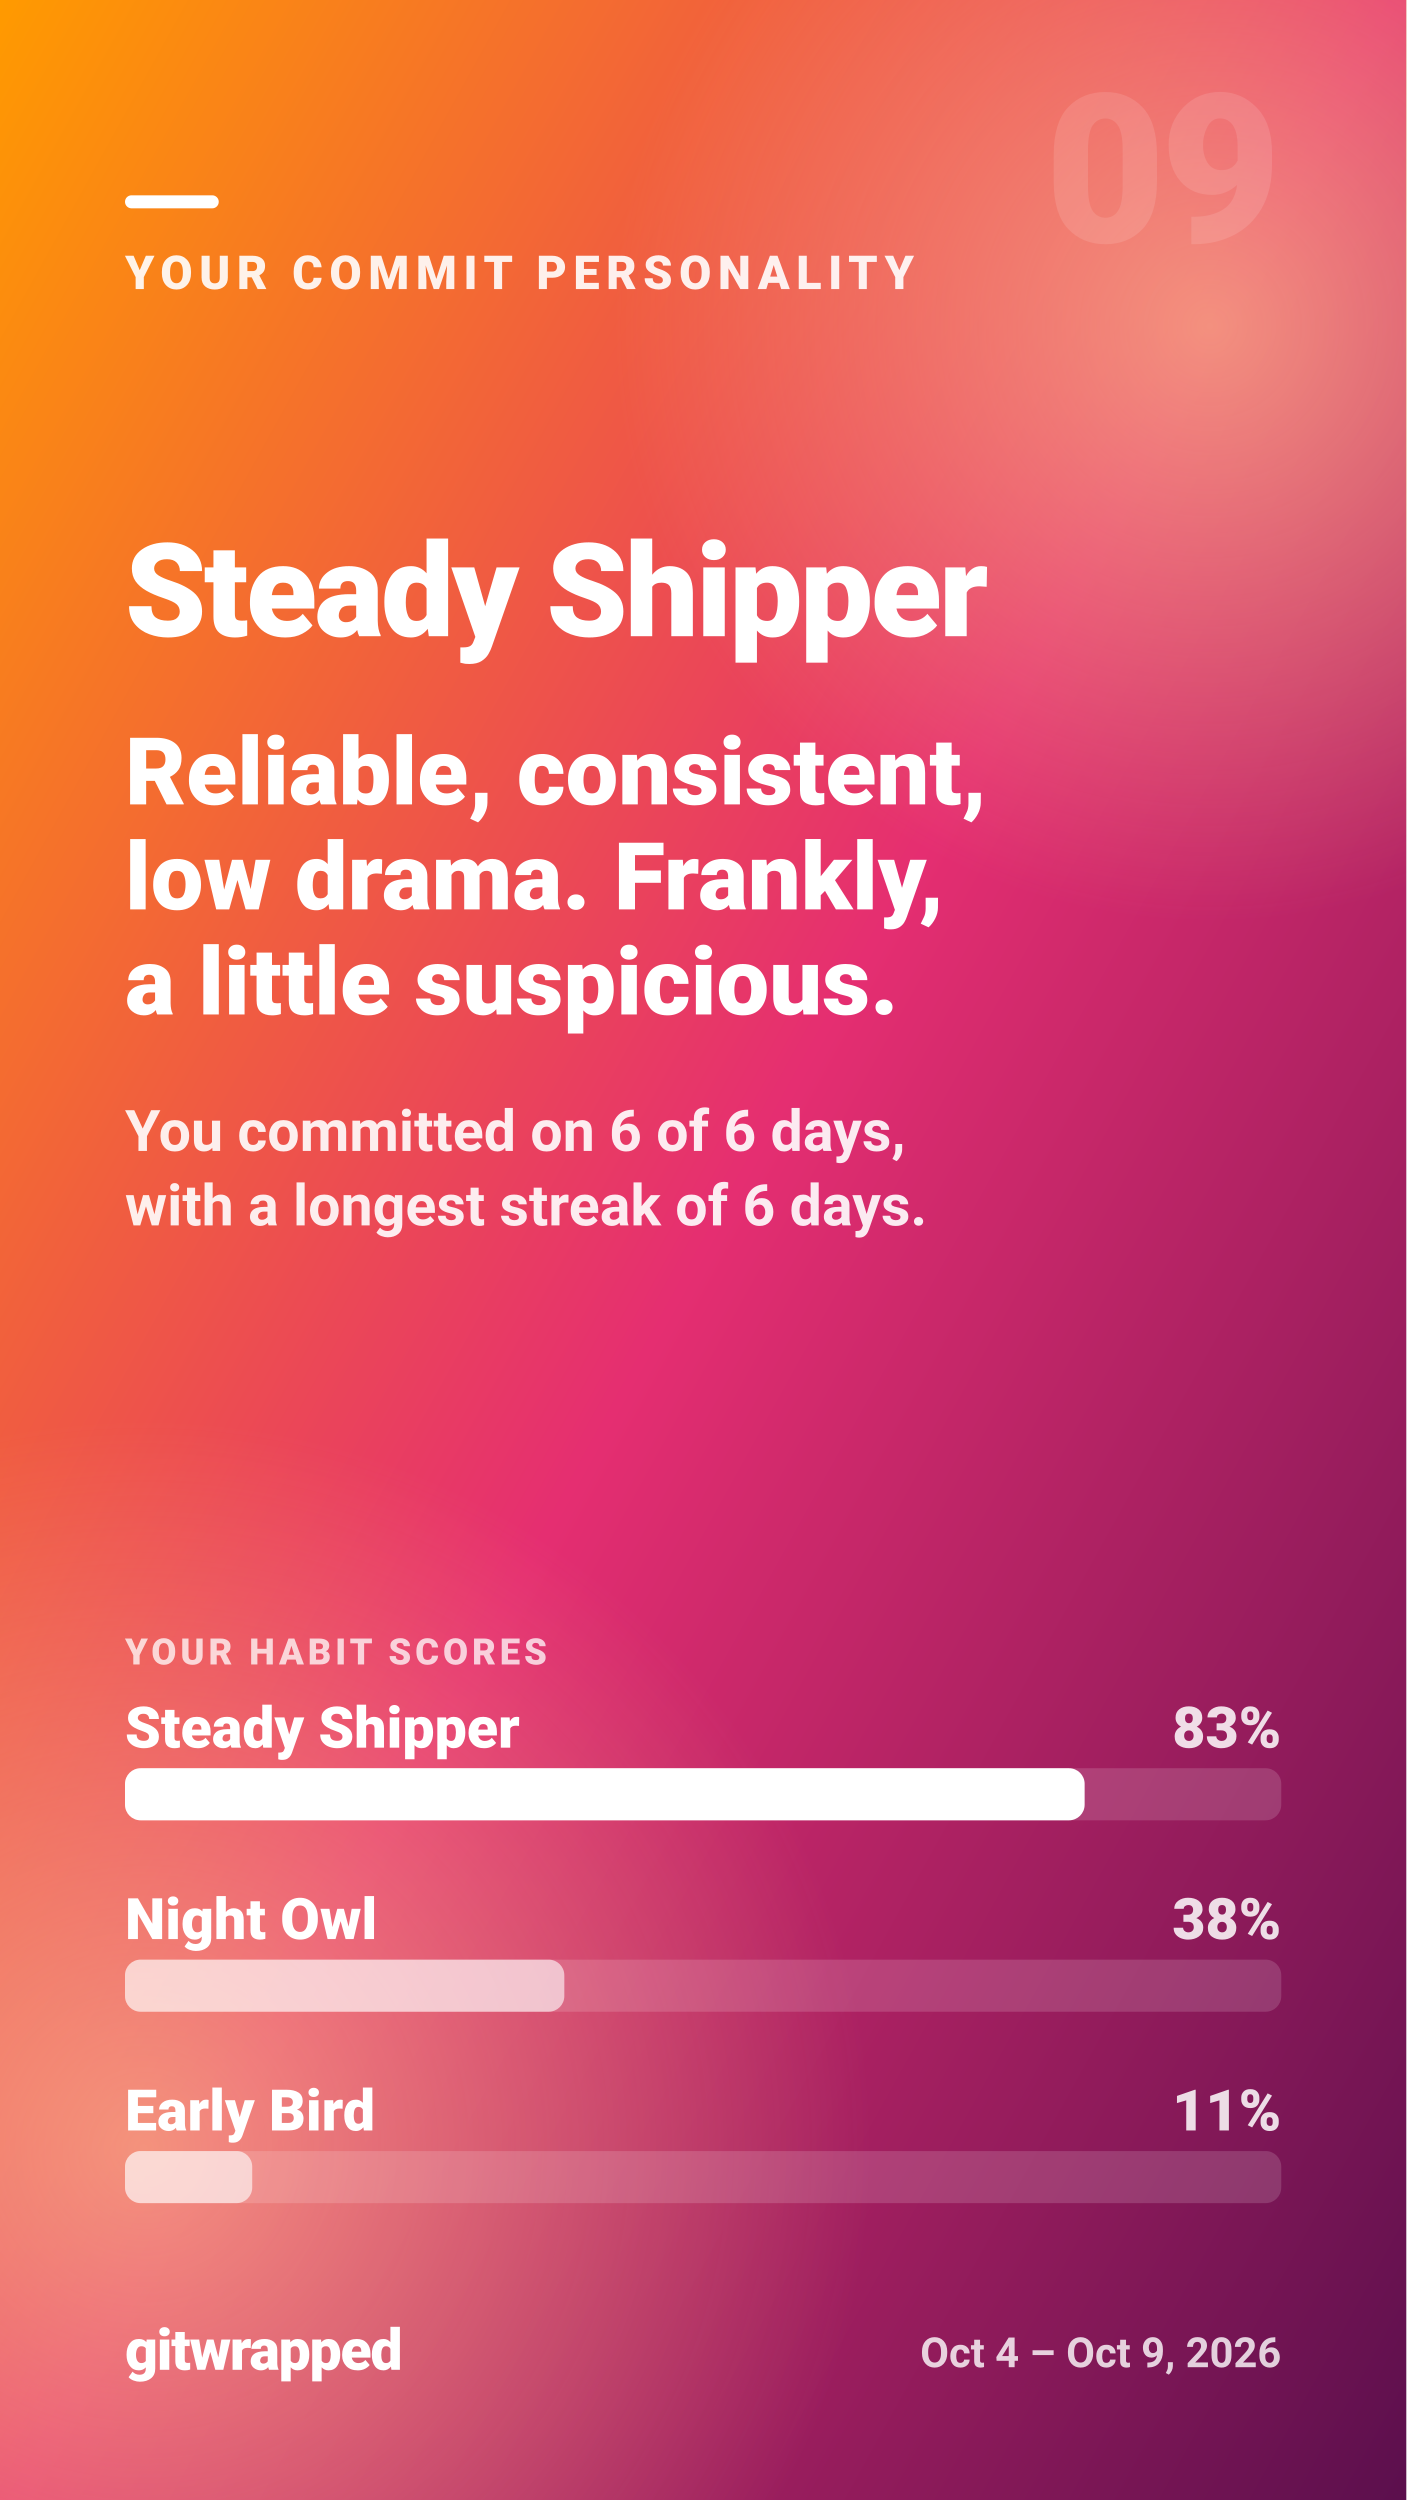
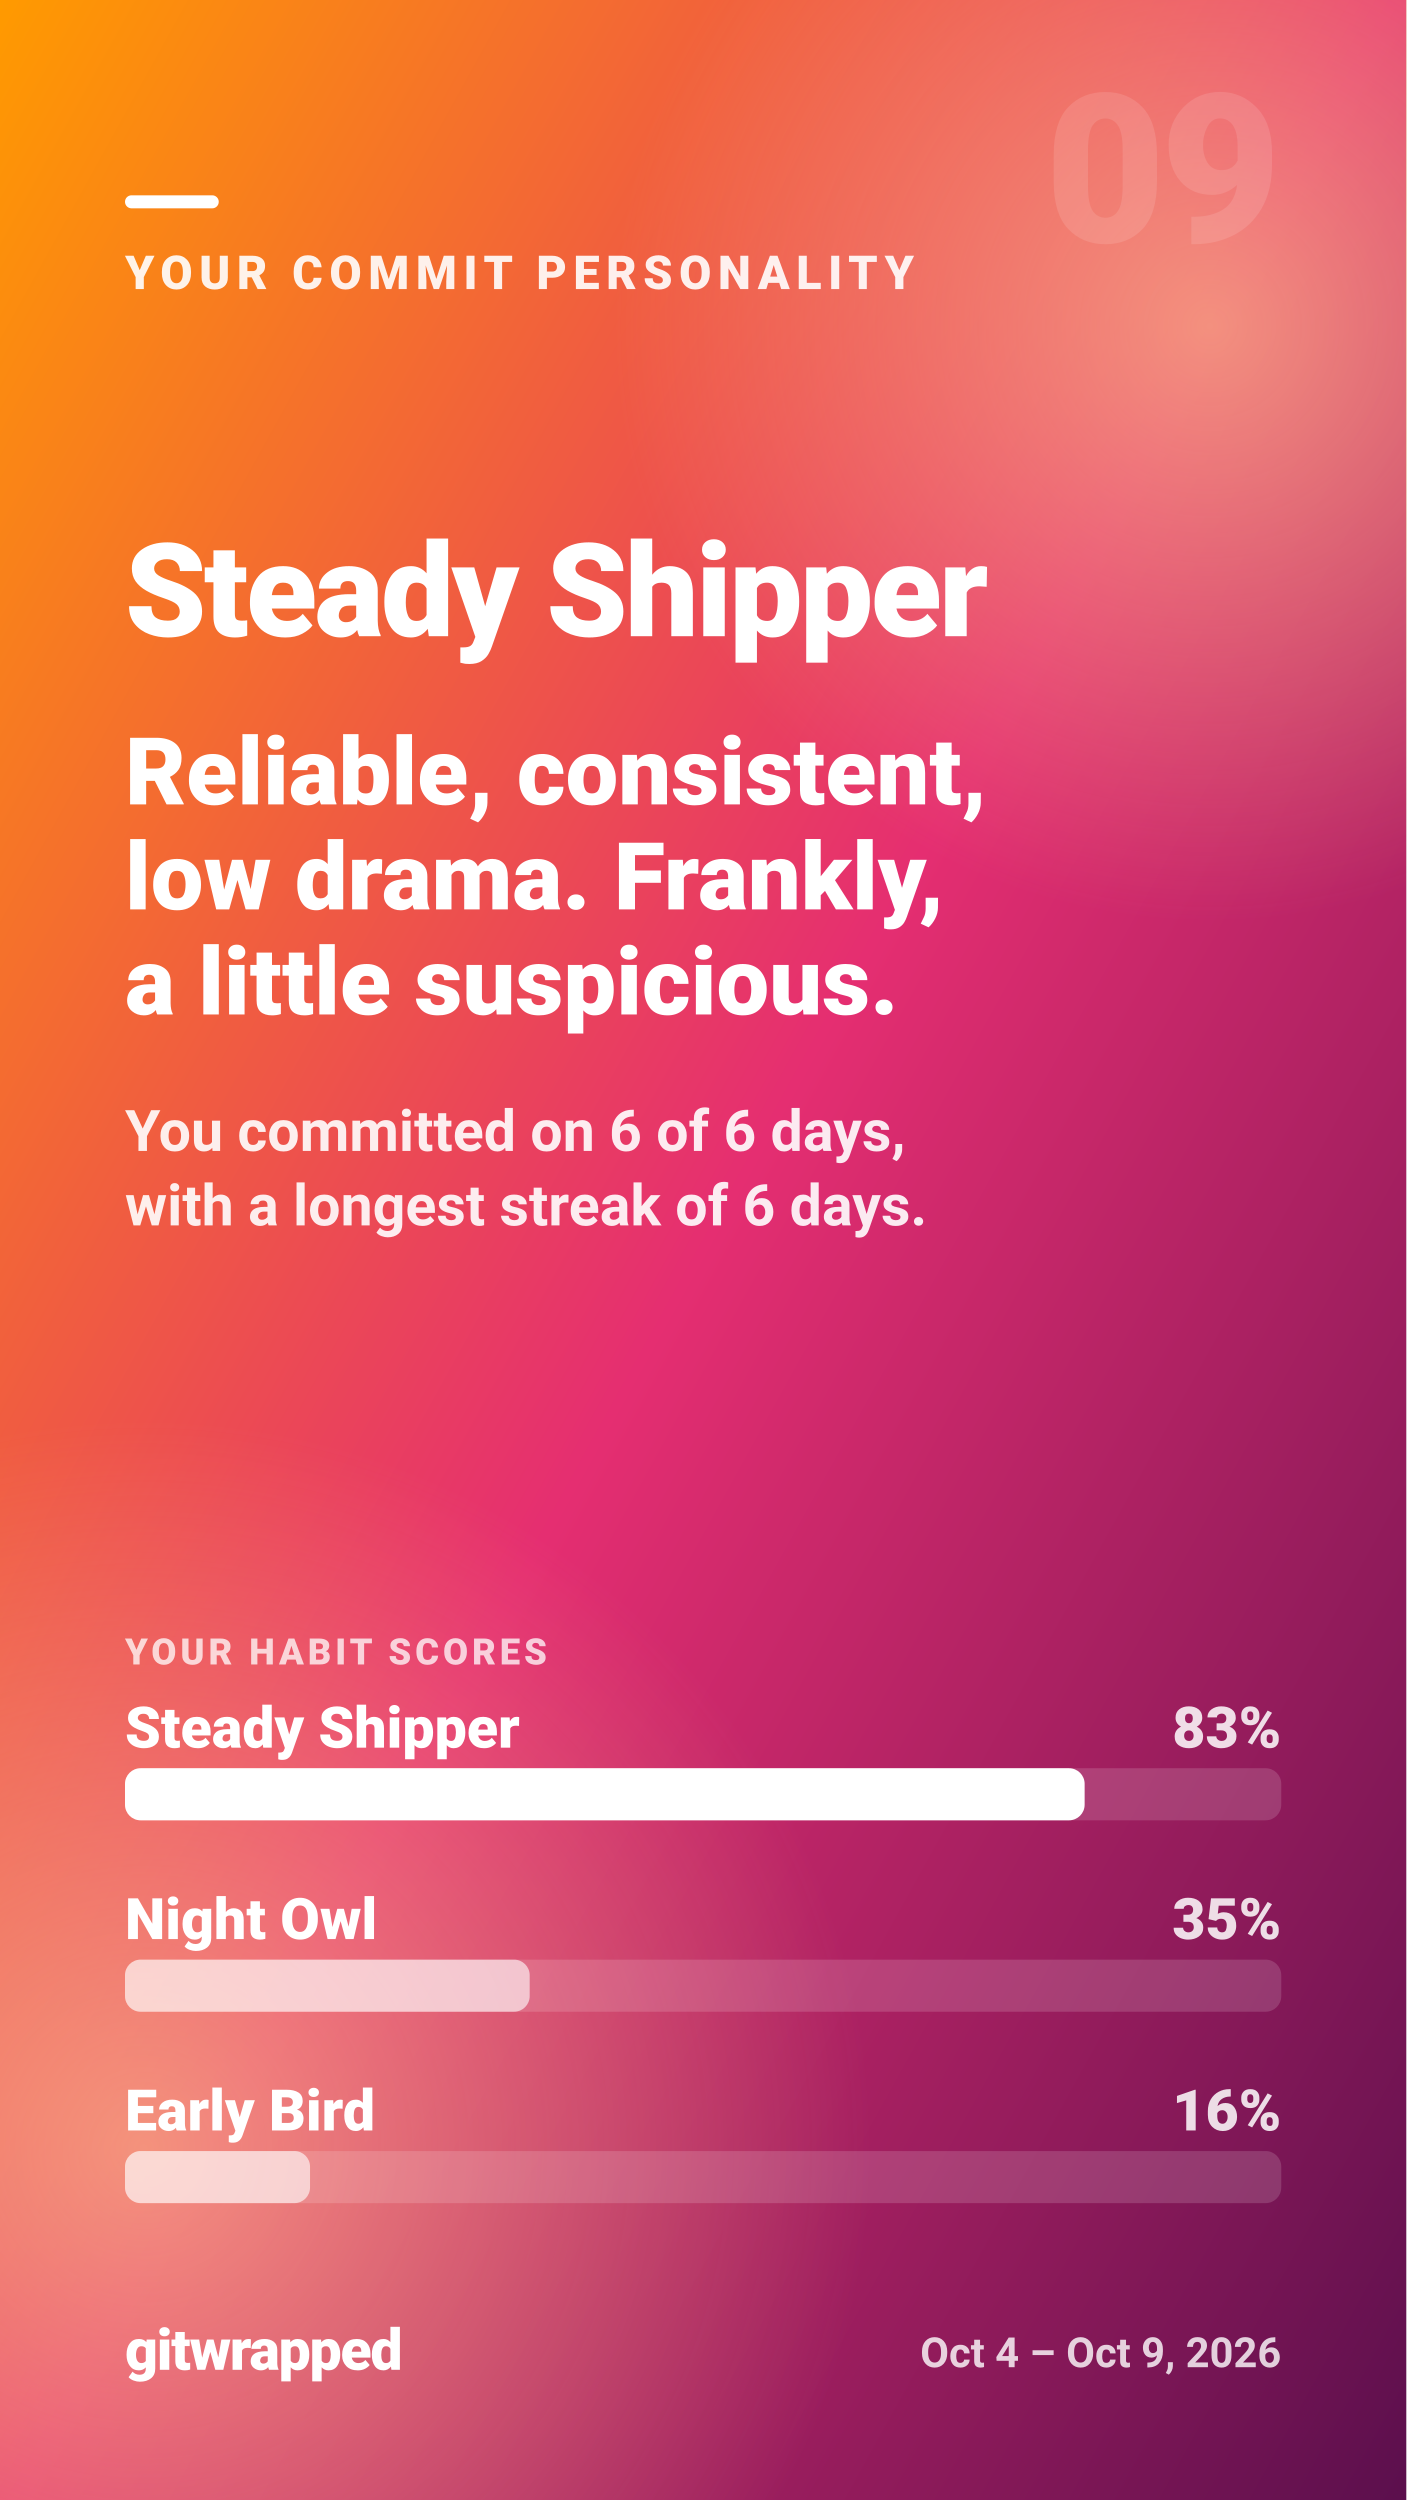
<svg xmlns="http://www.w3.org/2000/svg" width="1080" height="1920" viewBox="0 0 1080 1920" role="img" aria-label="YOUR COMMIT PERSONALITY — Steady Shipper — Reliable, consistent, low drama. Frankly, a little suspicious.">
  <defs>
    <linearGradient id="gw-personality-bg" x1="0" y1="0" x2="1" y2="1">
      <stop offset="0.00" stop-color="#ff9a00" />
      <stop offset="0.50" stop-color="#e52e71" />
      <stop offset="1.00" stop-color="#5b0f4d" />
    </linearGradient>
    <radialGradient id="gw-personality-glow">
      <stop offset="0" stop-color="#ffe08a" stop-opacity="0.55" />
      <stop offset="1" stop-color="#ffe08a" stop-opacity="0" />
    </radialGradient>
  </defs>
  <rect width="1080" height="1920" fill="url(#gw-personality-bg)" />
  <circle cx="930" cy="250" r="460" fill="url(#gw-personality-glow)" />
  <circle cx="110" cy="1650" r="560" fill="url(#gw-personality-glow)" />
  <g fill="#ffffff" font-family="system-ui, -apple-system, 'Segoe UI', Roboto, Helvetica, Arial, sans-serif">
    <text x="984" y="186" font-size="160" font-weight="900" fill-opacity="0.12" text-anchor="end" letter-spacing="-4">09</text>
    <rect x="96" y="150" width="72" height="10" rx="5" fill="#ffffff" />
    <text x="96" y="222" font-size="36" font-weight="800" fill-opacity="0.9" letter-spacing="5">YOUR COMMIT PERSONALITY</text>
    <text x="96" y="488.6" font-size="100" font-weight="900" letter-spacing="-2">Steady Shipper</text>
    <text x="96" y="617.8" font-size="72" font-weight="800">Reliable, consistent,</text>
    <text x="96" y="698.4" font-size="72" font-weight="800">low drama. Frankly,</text>
    <text x="96" y="779.1" font-size="72" font-weight="800">a little suspicious.</text>
    <text x="96" y="883.9" font-size="44" font-weight="600" fill-opacity="0.9">You committed on 6 of 6 days,</text>
    <text x="96" y="941.1" font-size="44" font-weight="600" fill-opacity="0.9">with a longest streak of 6 days.</text>
    <text x="96" y="1278.3" font-size="28" font-weight="800" fill-opacity="0.75" letter-spacing="3">YOUR HABIT SCORES</text>
    <g>
      <text x="96" y="1342.2" font-size="44" font-weight="800">Steady Shipper</text>
      <text x="984" y="1342.2" font-size="44" font-weight="800" fill-opacity="0.85" text-anchor="end">83%</text>
      <rect x="96" y="1358" width="888" height="40" rx="12" fill-opacity="0.15" />
      <rect x="96" y="1358" width="737" height="40" rx="12" />
    </g>
    <g>
      <text x="96" y="1489.2" font-size="44" font-weight="800">Night Owl</text>
-       <text x="984" y="1489.2" font-size="44" font-weight="800" fill-opacity="0.85" text-anchor="end">38%</text>
+       <text x="984" y="1489.2" font-size="44" font-weight="800" fill-opacity="0.85" text-anchor="end">35%</text>
      <rect x="96" y="1505" width="888" height="40" rx="12" fill-opacity="0.15" />
-       <rect x="96" y="1505" width="337.4" height="40" rx="12" fill-opacity="0.6" />
+       <rect x="96" y="1505" width="310.8" height="40" rx="12" fill-opacity="0.6" />
    </g>
    <g>
      <text x="96" y="1636.2" font-size="44" font-weight="800">Early Bird</text>
-       <text x="984" y="1636.2" font-size="44" font-weight="800" fill-opacity="0.85" text-anchor="end">11%</text>
+       <text x="984" y="1636.2" font-size="44" font-weight="800" fill-opacity="0.85" text-anchor="end">16%</text>
      <rect x="96" y="1652" width="888" height="40" rx="12" fill-opacity="0.15" />
-       <rect x="96" y="1652" width="97.7" height="40" rx="12" fill-opacity="0.6" />
+       <rect x="96" y="1652" width="142.1" height="40" rx="12" fill-opacity="0.6" />
    </g>
    <text x="96" y="1820" font-size="44" font-weight="900" letter-spacing="-1">gitwrapped</text>
    <text x="984" y="1818" font-size="32" font-weight="600" fill-opacity="0.8" text-anchor="end">Oct 4 – Oct 9, 2026</text>
  </g>
</svg>
